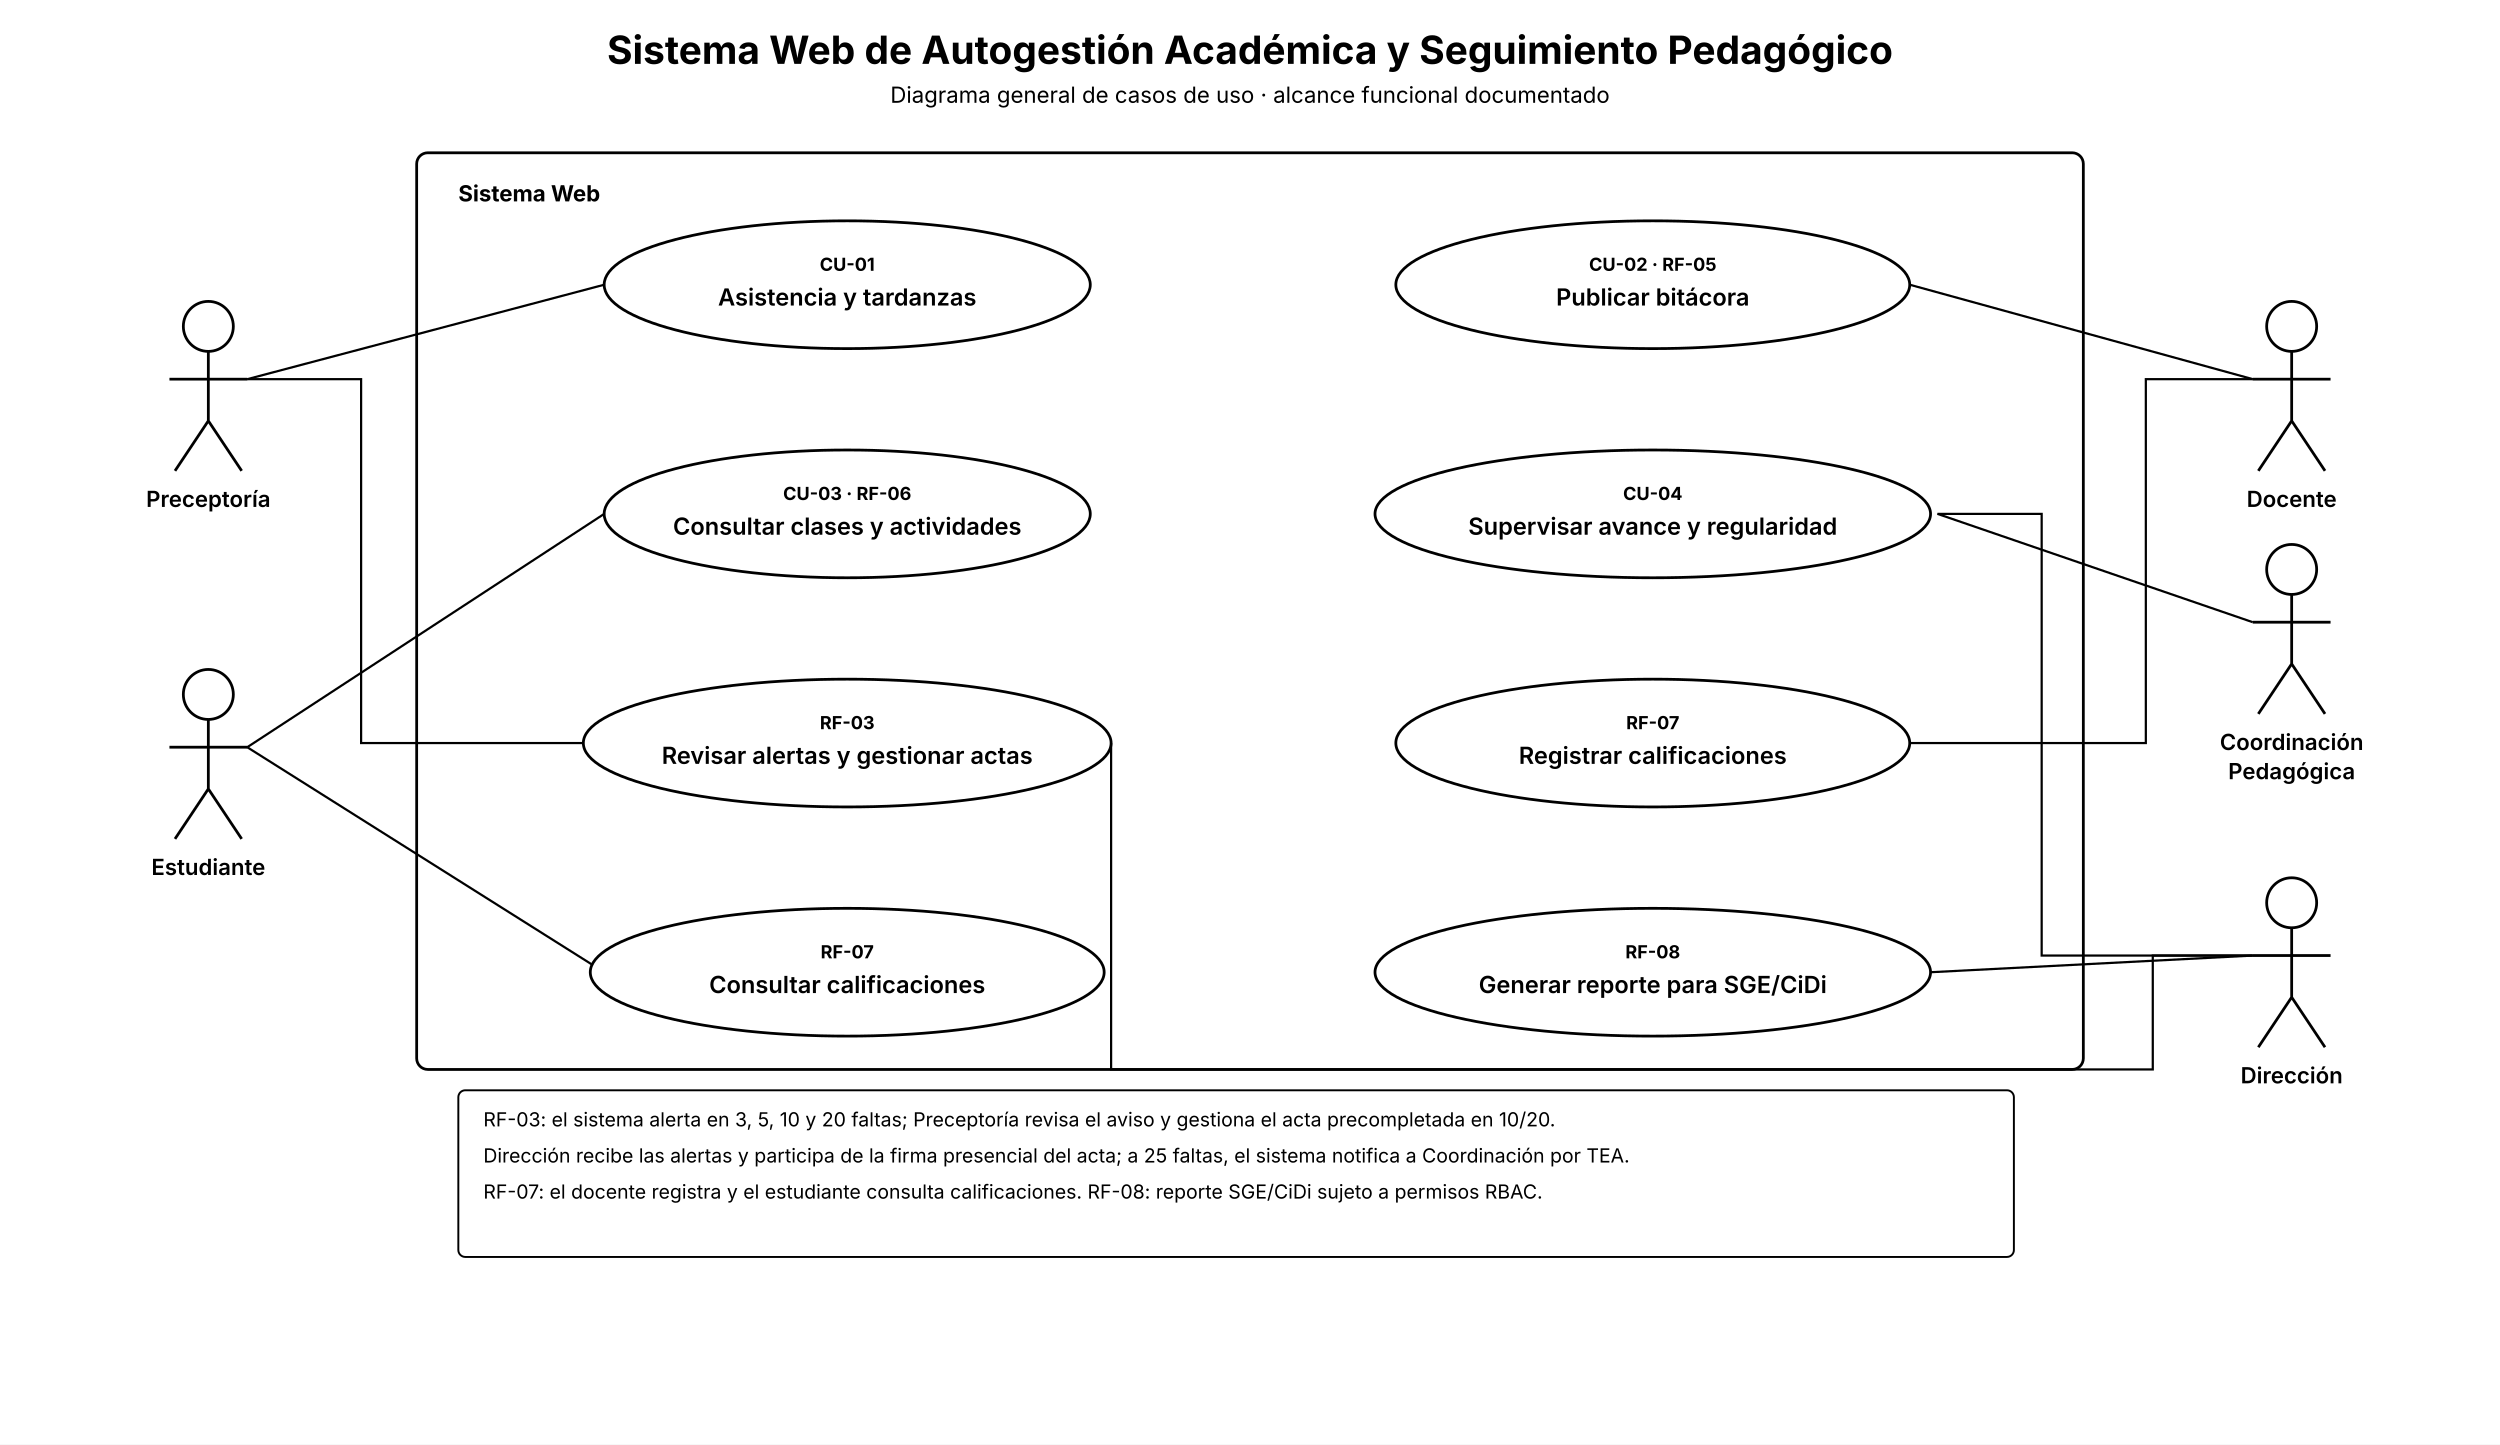
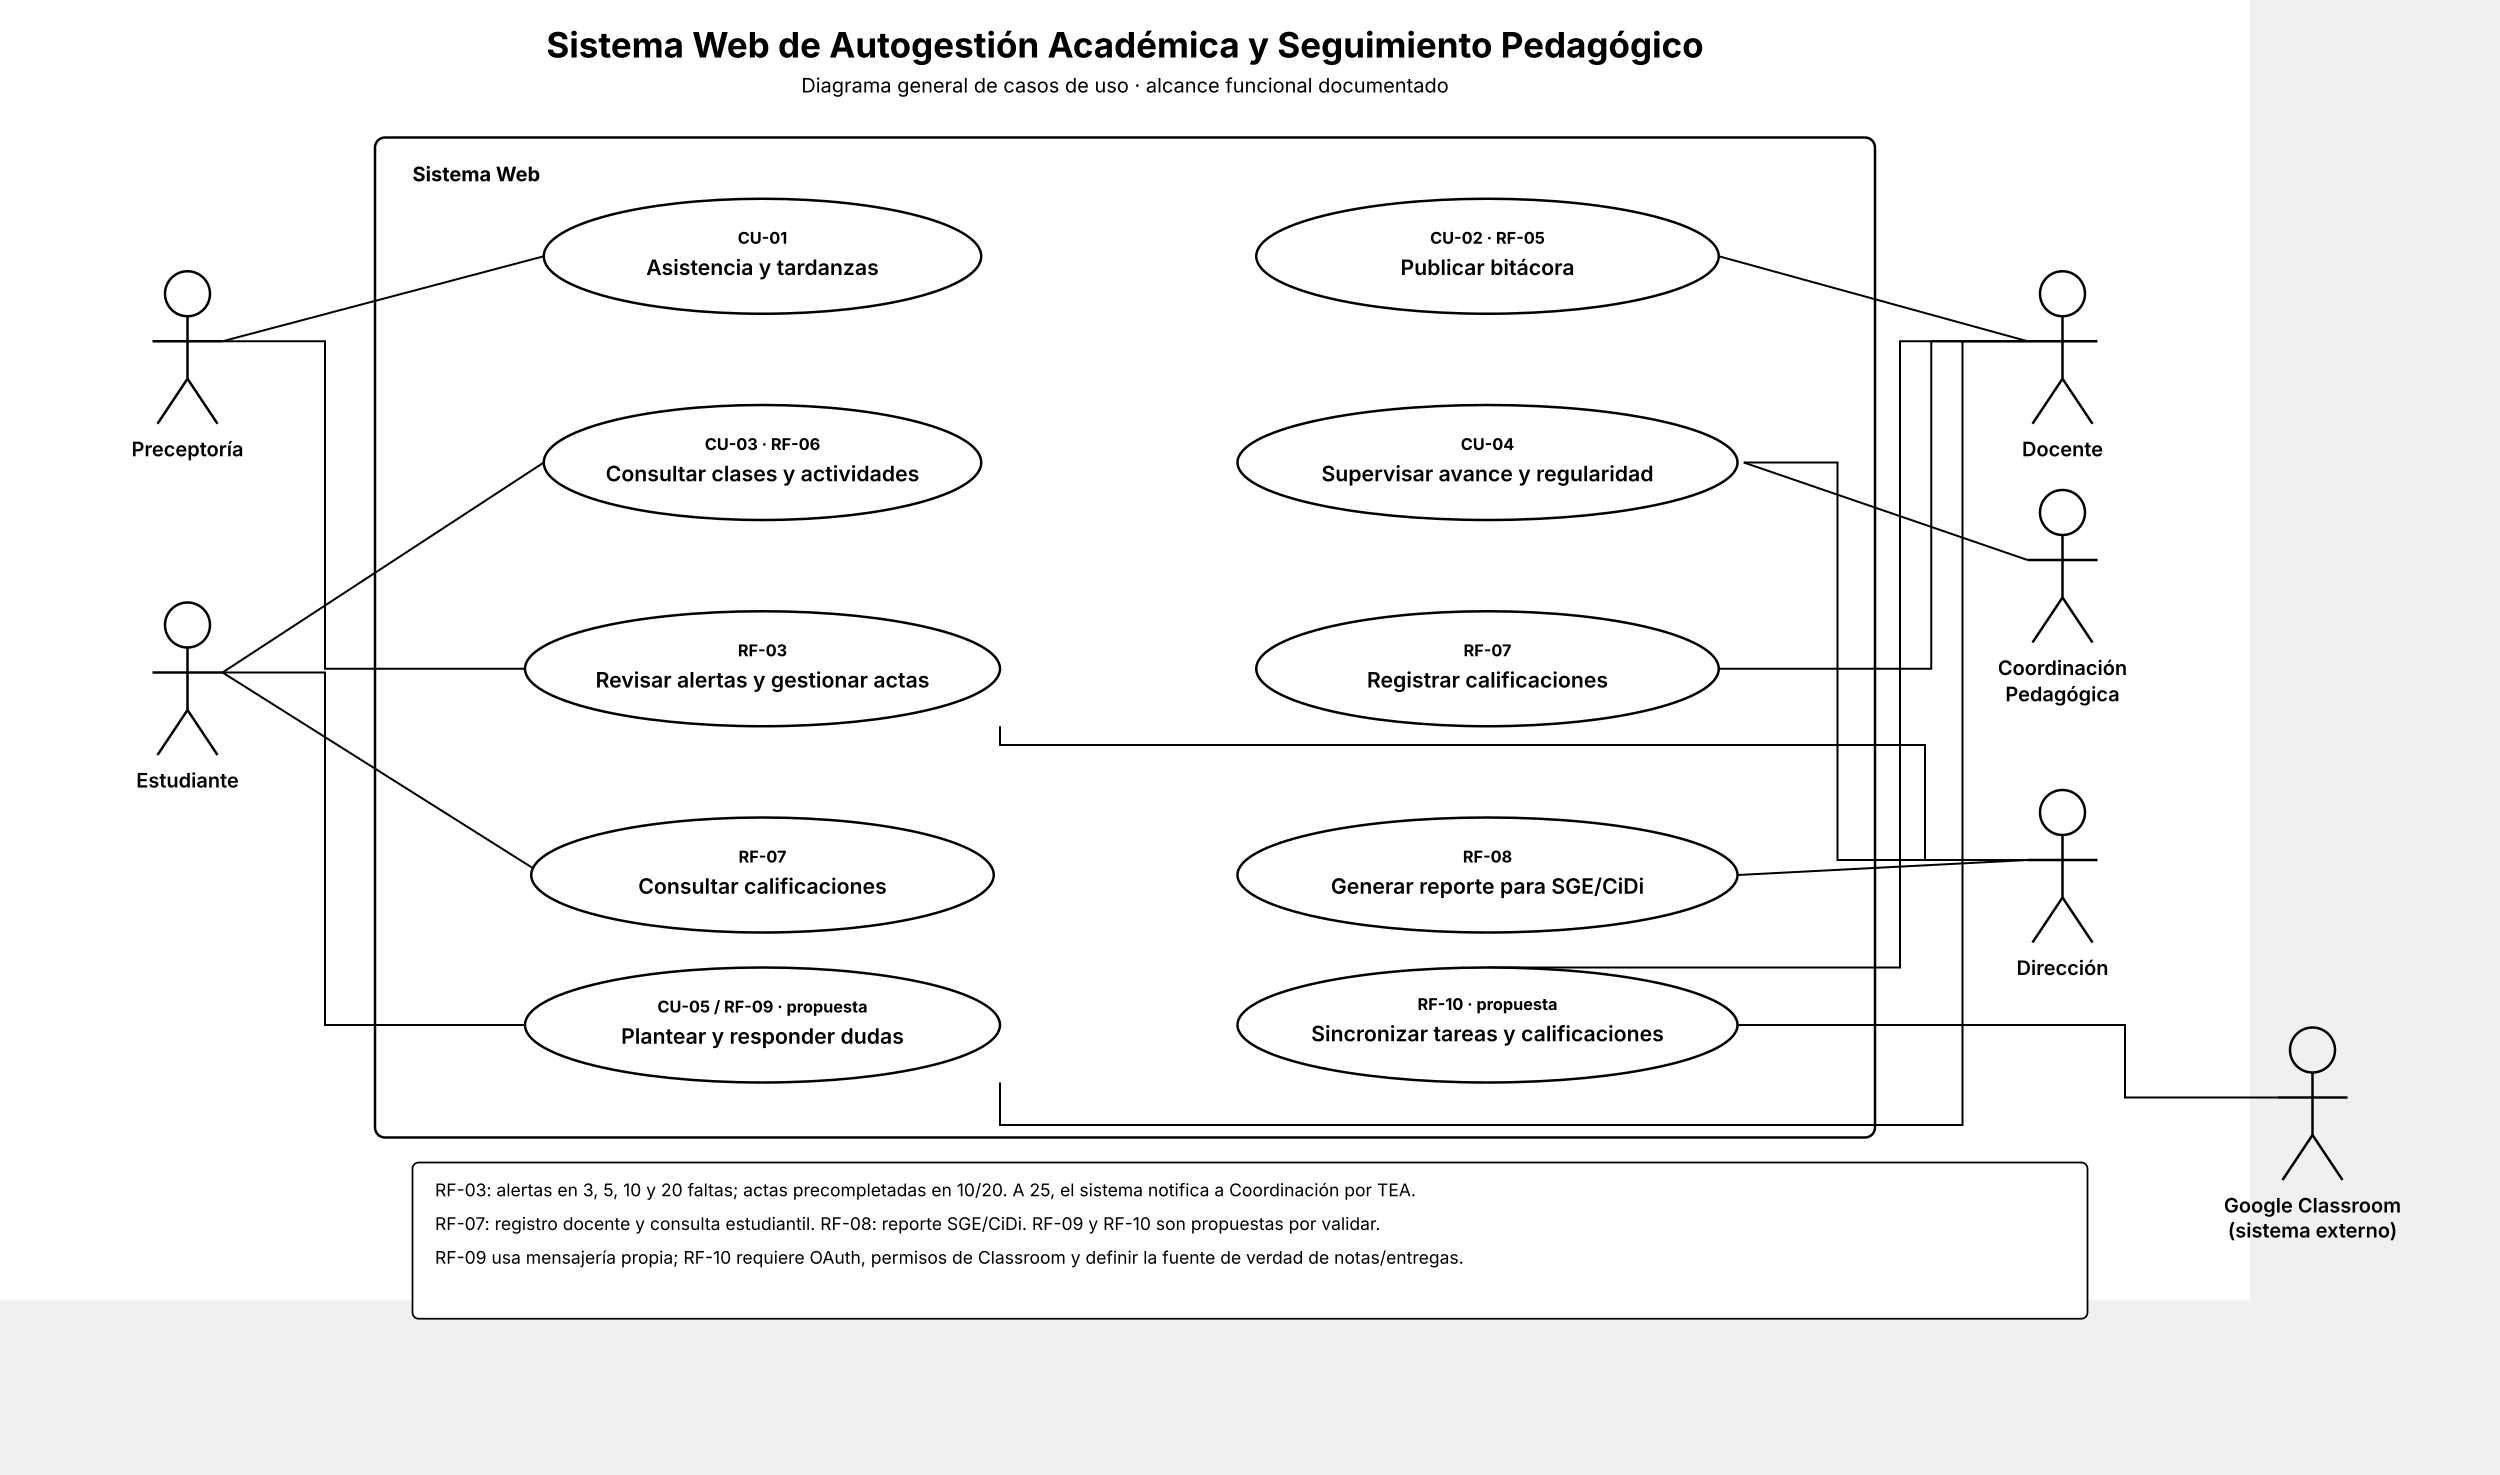
- <svg xmlns="http://www.w3.org/2000/svg" width="1800" height="1040" viewBox="0 0 1800 1040" role="img" aria-labelledby="title desc">
+ <svg xmlns="http://www.w3.org/2000/svg" width="2000" height="1180" viewBox="0 0 2000 1180" role="img" aria-labelledby="title desc">
  <defs>
    <style>
      text{font-family:Inter,Arial,sans-serif;fill:#000000!important}.heading{font-size:28px;font-weight:700}.subheading{font-size:16px;fill:#000000}.system{fill:#ffffff;stroke:#000000;stroke-width:2}.usecase{fill:#ffffff;stroke:#000000;stroke-width:2}.case-label{font-size:17px;font-weight:600;text-anchor:middle}.case-id{font-size:13px;font-weight:700;fill:#000000;text-anchor:middle}.actor-line{fill:none;stroke:#000000;stroke-width:2}.assoc{fill:none;stroke:#000000;stroke-width:1.6}.actor-name{font-size:16px;font-weight:600;text-anchor:middle}.note{font-size:14px;fill:#000000}.note-box{fill:#ffffff;stroke:#000000;stroke-width:1.4}
    </style>
  </defs>
  <rect width="1800" height="1040" fill="#fff" />
  <text class="heading" x="900" y="46" text-anchor="middle">Sistema Web de Autogestión Académica y Seguimiento Pedagógico</text>
  <text class="subheading" x="900" y="74" text-anchor="middle">Diagrama general de casos de uso · alcance funcional documentado</text>
-   <rect class="system" x="300" y="110" width="1200" height="660" rx="8" />
+   <rect class="system" x="300" y="110" width="1200" height="800" rx="8" />
  <text x="330" y="145" font-size="16" font-weight="700">Sistema Web</text>
  <g class="assoc">
    <path d="M178 273L435 205" />
    <path d="M178 273H260V535H435" />
    <path d="M1622 273L1375 205" />
    <path d="M1622 273H1545V535H1375" />
    <path d="M178 538L435 370" />
    <path d="M178 538L435 700" />
    <path d="M1622 448L1395 370" />
    <path d="M1622 688H1470V370H1395" />
    <path d="M1622 688L1390 700" />
-     <path d="M1622 688H1550V770H800V535" />
+     <path d="M1622 688H1540V596H800V581" />
+     <path d="M178 538H260V820H420" />
+     <path d="M1622 273H1570V900H800V866" />
+     <path d="M1622 273H1520V774H1190" />
+     <path d="M1822 878H1700V820H1390" />
  </g>
  <g>
    <ellipse class="usecase" cx="610" cy="205" rx="175" ry="46" />
    <text class="case-id" x="610" y="195">CU-01</text>
    <text class="case-label" x="610" y="220">Asistencia y tardanzas</text>
    <ellipse class="usecase" cx="1190" cy="205" rx="185" ry="46" />
    <text class="case-id" x="1190" y="195">CU-02 · RF-05</text>
    <text class="case-label" x="1190" y="220">Publicar bitácora</text>
    <ellipse class="usecase" cx="610" cy="370" rx="175" ry="46" />
    <text class="case-id" x="610" y="360">CU-03 · RF-06</text>
    <text class="case-label" x="610" y="385">Consultar clases y actividades</text>
    <ellipse class="usecase" cx="1190" cy="370" rx="200" ry="46" />
    <text class="case-id" x="1190" y="360">CU-04</text>
    <text class="case-label" x="1190" y="385">Supervisar avance y regularidad</text>
    <ellipse class="usecase" cx="610" cy="535" rx="190" ry="46" />
    <text class="case-id" x="610" y="525">RF-03</text>
    <text class="case-label" x="610" y="550">Revisar alertas y gestionar actas</text>
    <ellipse class="usecase" cx="1190" cy="535" rx="185" ry="46" />
    <text class="case-id" x="1190" y="525">RF-07</text>
    <text class="case-label" x="1190" y="550">Registrar calificaciones</text>
    <ellipse class="usecase" cx="610" cy="700" rx="185" ry="46" />
    <text class="case-id" x="610" y="690">RF-07</text>
    <text class="case-label" x="610" y="715">Consultar calificaciones</text>
    <ellipse class="usecase" cx="1190" cy="700" rx="200" ry="46" />
    <text class="case-id" x="1190" y="690">RF-08</text>
    <text class="case-label" x="1190" y="715">Generar reporte para SGE/CiDi</text>
+     <ellipse class="usecase" cx="610" cy="820" rx="190" ry="46" />
+     <text class="case-id" x="610" y="810">CU-05 / RF-09 · propuesta</text>
+     <text class="case-label" x="610" y="835">Plantear y responder dudas</text>
+     <ellipse class="usecase" cx="1190" cy="820" rx="200" ry="46" />
+     <text class="case-id" x="1190" y="808">RF-10 · propuesta</text>
+     <text class="case-label" x="1190" y="833">Sincronizar tareas y calificaciones</text>
  </g>
  <g transform="translate(150 235)">
    <circle class="actor-line" cx="0" cy="0" r="18" />
    <path class="actor-line" d="M0 18V68M-28 38H28M0 68L-24 104M0 68L24 104" />
    <text class="actor-name" x="0" y="130">Preceptoría</text>
  </g>
  <g transform="translate(1650 235)">
    <circle class="actor-line" cx="0" cy="0" r="18" />
    <path class="actor-line" d="M0 18V68M-28 38H28M0 68L-24 104M0 68L24 104" />
    <text class="actor-name" x="0" y="130">Docente</text>
  </g>
  <g transform="translate(150 500)">
    <circle class="actor-line" cx="0" cy="0" r="18" />
    <path class="actor-line" d="M0 18V68M-28 38H28M0 68L-24 104M0 68L24 104" />
    <text class="actor-name" x="0" y="130">Estudiante</text>
  </g>
  <g transform="translate(1650 410)">
    <circle class="actor-line" cx="0" cy="0" r="18" />
    <path class="actor-line" d="M0 18V68M-28 38H28M0 68L-24 104M0 68L24 104" />
    <text class="actor-name" x="0" y="130">Coordinación</text>
    <text class="actor-name" x="0" y="151">Pedagógica</text>
  </g>
  <g transform="translate(1650 650)">
    <circle class="actor-line" cx="0" cy="0" r="18" />
    <path class="actor-line" d="M0 18V68M-28 38H28M0 68L-24 104M0 68L24 104" />
    <text class="actor-name" x="0" y="130">Dirección</text>
  </g>
-   <rect class="note-box" x="330" y="785" width="1120" height="120" rx="5" />
-   <text class="note" x="348" y="811">RF-03: el sistema alerta en 3, 5, 10 y 20 faltas; Preceptoría revisa el aviso y gestiona el acta precompletada en 10/20.</text>
-   <text class="note" x="348" y="837">Dirección recibe las alertas y participa de la firma presencial del acta; a 25 faltas, el sistema notifica a Coordinación por TEA.</text>
-   <text class="note" x="348" y="863">RF-07: el docente registra y el estudiante consulta calificaciones. RF-08: reporte SGE/CiDi sujeto a permisos RBAC.</text>
+   <g transform="translate(1850 840)">
+     <circle class="actor-line" cx="0" cy="0" r="18" />
+     <path class="actor-line" d="M0 18V68M-28 38H28M0 68L-24 104M0 68L24 104" />
+     <text class="actor-name" x="0" y="130">Google Classroom</text>
+     <text class="actor-name" x="0" y="150">(sistema externo)</text>
+   </g>
+   <rect class="note-box" x="330" y="930" width="1340" height="125" rx="5" />
+   <text class="note" x="348" y="957">RF-03: alertas en 3, 5, 10 y 20 faltas; actas precompletadas en 10/20. A 25, el sistema notifica a Coordinación por TEA.</text>
+   <text class="note" x="348" y="984">RF-07: registro docente y consulta estudiantil. RF-08: reporte SGE/CiDi. RF-09 y RF-10 son propuestas por validar.</text>
+   <text class="note" x="348" y="1011">RF-09 usa mensajería propia; RF-10 requiere OAuth, permisos de Classroom y definir la fuente de verdad de notas/entregas.</text>
</svg>
